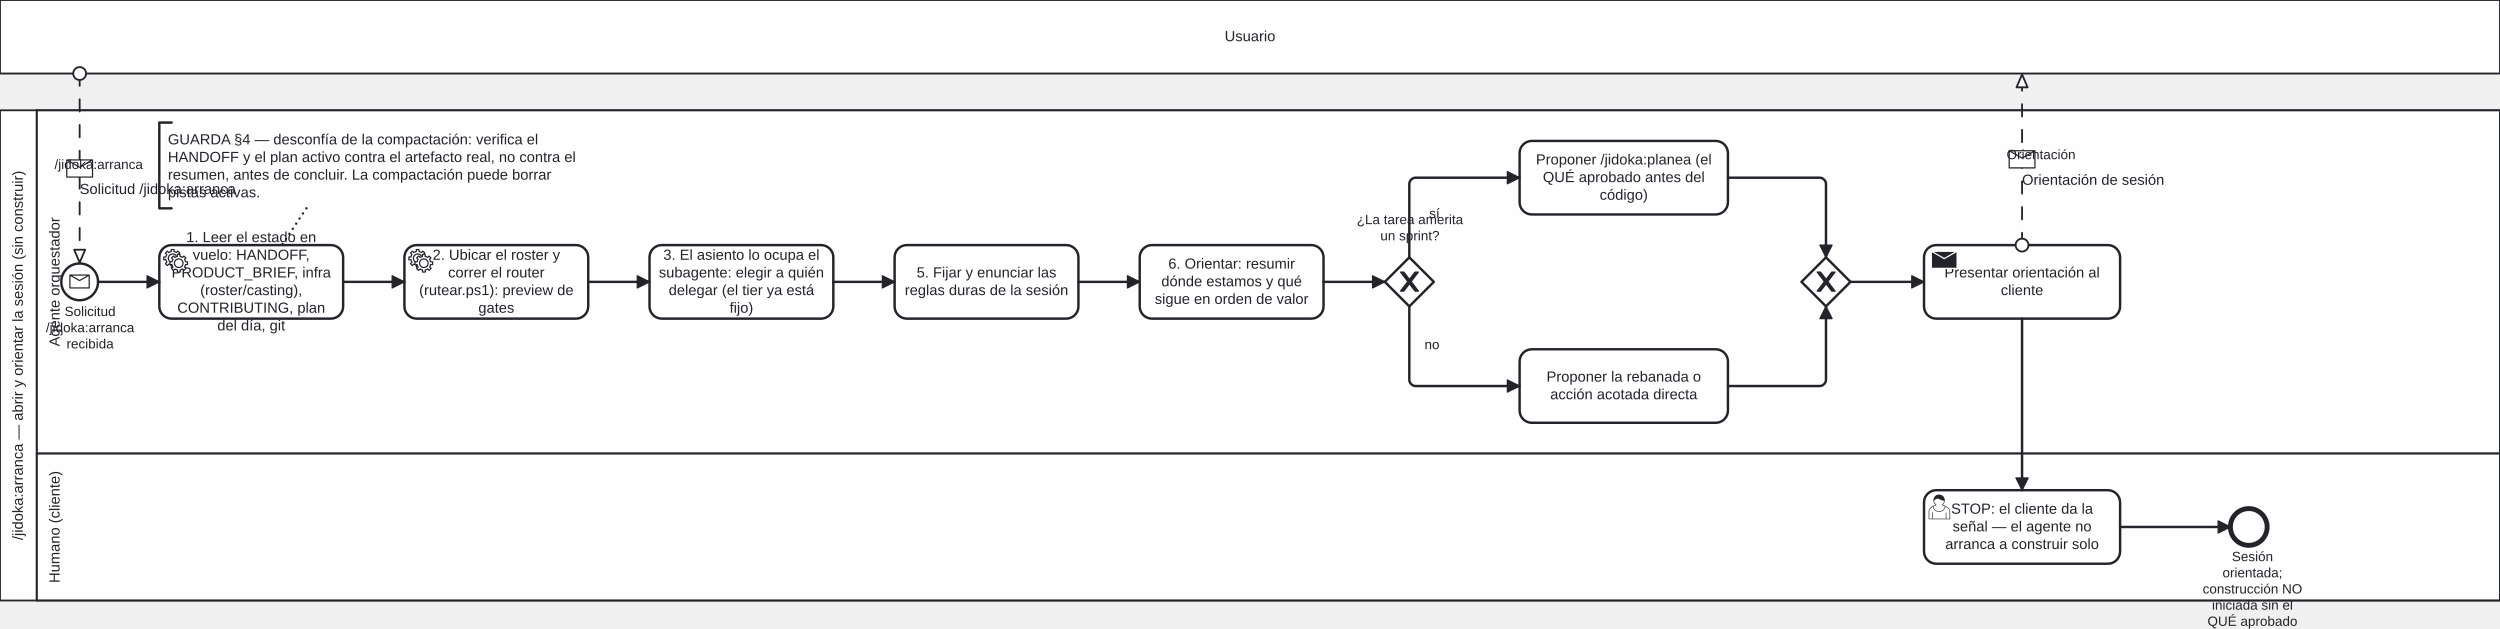
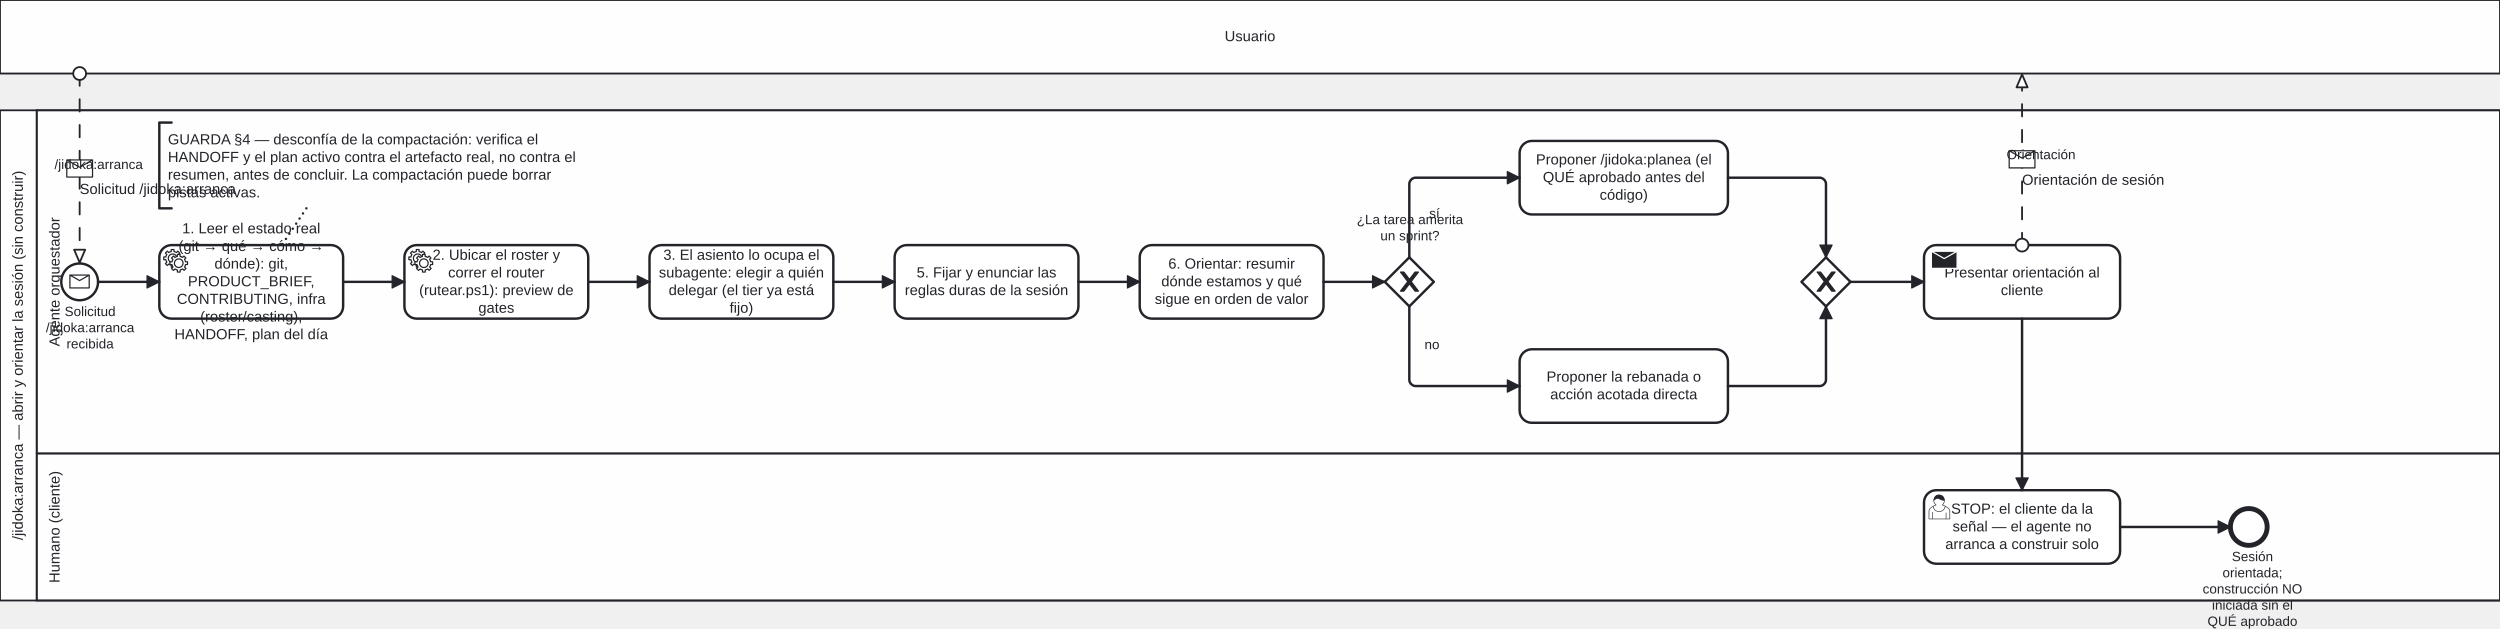
<svg xmlns="http://www.w3.org/2000/svg" width="2040" height="512.7" viewBox="200 80 2040 512.7" version="1.1">
  <g class="djs-group">
    <g class="djs-element djs-shape" data-element-id="Participant_Usuario" style="display: block;" transform="matrix(1 0 0 1 200 80)">
      <g class="djs-visual">
        <rect x="0" y="0" width="2040" height="60" rx="0" ry="0" style="stroke-linecap: round; stroke-linejoin: round; stroke: rgb(34, 36, 42); stroke-width: 1.5px; fill: white; fill-opacity: 0.95;" />
        <text lineHeight="1.2" class="djs-label" style="font-family: Arial, sans-serif; font-size: 12px; font-weight: normal; fill: rgb(34, 36, 42);">
          <tspan x="999.325" y="33.6">Usuario</tspan>
        </text>
      </g>
      <rect class="djs-hit djs-hit-all" x="0" y="0" width="2040" height="60" style="fill: none; stroke-opacity: 0; stroke: white; stroke-width: 15px;" />
    </g>
  </g>
  <g class="djs-group">
    <g class="djs-element djs-shape" data-element-id="Participant_Proyecto" style="display: block;" transform="matrix(1 0 0 1 200 170)">
      <g class="djs-visual">
        <rect x="0" y="0" width="2040" height="400" rx="0" ry="0" style="stroke-linecap: round; stroke-linejoin: round; stroke: rgb(34, 36, 42); stroke-width: 1.5px; fill: white; fill-opacity: 0.95;" />
        <path style="fill: none; stroke-linecap: round; stroke-linejoin: round; stroke: rgb(34, 36, 42); stroke-width: 1.5px;" d="M30,0L30,400" />
        <text lineHeight="1.2" class="djs-label" style="font-family: Arial, sans-serif; font-size: 12px; font-weight: normal; fill: rgb(34, 36, 42);" transform="matrix(-1.83697e-16 -1 1 -1.83697e-16 0 400)">
          <tspan x="49.276" y="18.6">/jidoka:arranca — abrir y orientar la sesión (sin construir)</tspan>
        </text>
      </g>
      <rect class="djs-hit djs-hit-all" x="0" y="0" width="2040" height="400" style="fill: none; stroke-opacity: 0; stroke: white; stroke-width: 15px;" />
    </g>
    <g class="djs-children">
      <g class="djs-group">
        <g class="djs-element djs-shape" data-element-id="Lane_Humano" style="display: block;" transform="matrix(1 0 0 1 230 450)">
          <g class="djs-visual">
            <rect x="0" y="0" width="2010" height="120" rx="0" ry="0" style="stroke-linecap: round; stroke-linejoin: round; stroke: rgb(34, 36, 42); stroke-width: 1.5px; fill: white; fill-opacity: 0.25;" />
            <text lineHeight="1.2" class="djs-label" style="font-family: Arial, sans-serif; font-size: 12px; font-weight: normal; fill: rgb(34, 36, 42);" transform="matrix(-1.83697e-16 -1 1 -1.83697e-16 0 120)">
              <tspan x="14.314" y="18.6">Humano (cliente)</tspan>
            </text>
          </g>
          <rect class="djs-hit djs-hit-all" x="0" y="0" width="2010" height="120" style="fill: none; stroke-opacity: 0; stroke: white; stroke-width: 15px;" />
        </g>
      </g>
      <g class="djs-group">
        <g class="djs-element djs-shape" data-element-id="Lane_Agente" style="display: block;" transform="matrix(1 0 0 1 230 170)">
          <g class="djs-visual">
            <rect x="0" y="0" width="2010" height="280" rx="0" ry="0" style="stroke-linecap: round; stroke-linejoin: round; stroke: rgb(34, 36, 42); stroke-width: 1.5px; fill: white; fill-opacity: 0.25;" />
            <text lineHeight="1.2" class="djs-label" style="font-family: Arial, sans-serif; font-size: 12px; font-weight: normal; fill: rgb(34, 36, 42);" transform="matrix(-1.83697e-16 -1 1 -1.83697e-16 0 280)">
              <tspan x="87.295" y="18.6">Agente orquestador</tspan>
            </text>
          </g>
          <rect class="djs-hit djs-hit-all" x="0" y="0" width="2010" height="280" style="fill: none; stroke-opacity: 0; stroke: white; stroke-width: 15px;" />
        </g>
      </g>
      <g class="djs-group">
        <g class="djs-element djs-shape" data-element-id="Start_Arranque" style="display: block;" transform="matrix(1 0 0 1 250 295)">
          <g class="djs-visual">
            <circle cx="15" cy="15" r="15" style="stroke-linecap: round; stroke-linejoin: round; stroke: rgb(34, 36, 42); stroke-width: 2px; fill: white; fill-opacity: 0.95;" />
            <path d="m 7.05,9.45 l 0,10.5 l 15.75,0 l 0,-10.5 z l 7.875,4.5 l 7.875,-4.5" style="fill: white; stroke-linecap: round; stroke-linejoin: round; stroke: rgb(34, 36, 42); stroke-width: 1px;" />
          </g>
          <rect class="djs-hit djs-hit-all" x="0" y="0" width="30" height="30" style="fill: none; stroke-opacity: 0; stroke: white; stroke-width: 15px;" />
        </g>
      </g>
      <g class="djs-group">
        <g class="djs-element djs-shape" data-element-id="Start_Arranque_label" style="display: block;" transform="matrix(1 0 0 1 237 328)">
          <g class="djs-visual">
            <text lineHeight="1.2" class="djs-label" style="font-family: Arial, sans-serif; font-size: 11px; font-weight: normal; fill: rgb(34, 36, 42);">
              <tspan x="15.711" y="9.9">Solicitud </tspan>
              <tspan x="0.425" y="23.1">/jidoka:arranca</tspan>
              <tspan x="17.239" y="36.3">recibida</tspan>
            </text>
          </g>
          <rect class="djs-hit djs-hit-all" x="0" y="0" width="73" height="40" style="fill: none; stroke-opacity: 0; stroke: white; stroke-width: 15px;" />
        </g>
      </g>
      <g class="djs-group">
        <g class="djs-element djs-shape" data-element-id="T_Leer" style="display: block;" transform="matrix(1 0 0 1 330 280)">
          <g class="djs-visual">
            <rect x="0" y="0" width="150" height="60" rx="10" ry="10" style="stroke-linecap: round; stroke-linejoin: round; stroke: rgb(34, 36, 42); stroke-width: 2px; fill: white; fill-opacity: 0.95;" />
            <text lineHeight="1.2" class="djs-label" style="font-family: Arial, sans-serif; font-size: 12px; font-weight: normal; fill: rgb(34, 36, 42);">
-               <tspan x="21.961" y="-2.4">1. Leer el estado en </tspan>
-               <tspan x="27.322" y="12">vuelo: HANDOFF, </tspan>
-               <tspan x="9.987" y="26.4">PRODUCT_BRIEF, infra </tspan>
-               <tspan x="33.322" y="40.8">(roster/casting), </tspan>
-               <tspan x="14.657" y="55.2">CONTRIBUTING, plan </tspan>
-               <tspan x="47.314" y="69.6">del día, git</tspan>
+               <tspan x="18.63" y="-9.6">1. Leer el estado real </tspan>
+               <tspan x="15.647" y="4.8">(git → qué → cómo → </tspan>
+               <tspan x="44.979" y="19.2">dónde): git, </tspan>
+               <tspan x="23.326" y="33.6">PRODUCT_BRIEF, </tspan>
+               <tspan x="14.329" y="48">CONTRIBUTING, infra </tspan>
+               <tspan x="33.322" y="62.4">(roster/casting), </tspan>
+               <tspan x="12.308" y="76.8">HANDOFF, plan del día</tspan>
            </text>
            <circle cx="5" cy="5" r="5" transform="translate(6, 6)" style="stroke-linecap: round; stroke-linejoin: round; stroke: none; stroke-width: 2px; fill: white;" />
            <path d="m 12,18 v -1.713 c 0.352,-0.07 0.704,-0.178 1.048,-0.321 0.344,-0.145 0.666,-0.321 0.966,-0.521 l 1.194,1.18 1.567,-1.577 -1.195,-1.18 c 0.403,-0.614 0.683,-1.299 0.825,-2.018 l 1.622,-0.01 v -2.22 l -1.637,0.01 c -0.073,-0.352 -0.178,-0.7 -0.324,-1.044 -0.145,-0.344 -0.321,-0.664 -0.523,-0.962 l 1.131,-1.136 -1.583,-1.563 -1.13,1.136 c -0.614,-0.401 -1.303,-0.681 -2.023,-0.822 l 0.009,-1.619 h -2.241 l 0.004,1.631 c -0.354,0.074 -0.705,0.18 -1.05,0.324 -0.344,0.144 -0.665,0.321 -0.964,0.52 l -1.17,-1.158 -1.567,1.579 1.168,1.157 c -0.403,0.613 -0.683,1.298 -0.825,2.017 l -1.659,0.003 v 2.222 l 1.672,-0.006 c 0.073,0.351 0.18,0.702 0.324,1.045 0.145,0.344 0.321,0.664 0.523,0.961 l -1.199,1.197 1.584,1.56 1.196,-1.193 c 0.614,0.403 1.303,0.682 2.023,0.823 l 7.19e-4,1.699 h 2.227 z m 0.221,-3.996 c -1.789,0.75 -3.858,-0.093 -4.61,-1.874 -0.752,-1.783 0.091,-3.846 1.88,-4.596 1.788,-0.749 3.857,0.093 4.609,1.874 0.752,1.782 -0.091,3.846 -1.88,4.596 z" style="fill: white; stroke-linecap: round; stroke-linejoin: round; stroke: rgb(34, 36, 42); stroke-width: 1px;" />
            <circle cx="5" cy="5" r="5" transform="translate(11, 10)" style="stroke-linecap: round; stroke-linejoin: round; stroke: none; stroke-width: 2px; fill: white;" />
            <path d="m 17,22 v -1.713 c 0.352,-0.07 0.704,-0.178 1.048,-0.321 0.344,-0.145 0.666,-0.321 0.966,-0.521 l 1.194,1.18 1.567,-1.577 -1.195,-1.18 c 0.403,-0.614 0.683,-1.299 0.825,-2.018 l 1.622,-0.01 v -2.22 l -1.637,0.01 c -0.073,-0.352 -0.178,-0.7 -0.324,-1.044 -0.145,-0.344 -0.321,-0.664 -0.523,-0.962 l 1.131,-1.136 -1.583,-1.563 -1.13,1.136 c -0.614,-0.401 -1.303,-0.681 -2.023,-0.822 l 0.009,-1.619 h -2.241 l 0.004,1.631 c -0.354,0.074 -0.705,0.18 -1.05,0.324 -0.344,0.144 -0.665,0.321 -0.964,0.52 l -1.17,-1.158 -1.567,1.579 1.168,1.157 c -0.403,0.613 -0.683,1.298 -0.825,2.017 l -1.659,0.003 v 2.222 l 1.672,-0.006 c 0.073,0.351 0.18,0.702 0.324,1.045 0.145,0.344 0.321,0.664 0.523,0.961 l -1.199,1.197 1.584,1.56 1.196,-1.193 c 0.614,0.403 1.303,0.682 2.023,0.823 l 7.19e-4,1.699 h 2.227 z m 0.221,-3.996 c -1.789,0.75 -3.858,-0.093 -4.61,-1.874 -0.752,-1.783 0.091,-3.846 1.88,-4.596 1.788,-0.749 3.857,0.093 4.609,1.874 0.752,1.782 -0.091,3.846 -1.88,4.596 z" style="fill: white; stroke-linecap: round; stroke-linejoin: round; stroke: rgb(34, 36, 42); stroke-width: 1px;" />
          </g>
          <rect class="djs-hit djs-hit-all" x="0" y="0" width="150" height="60" style="fill: none; stroke-opacity: 0; stroke: white; stroke-width: 15px;" />
        </g>
      </g>
      <g class="djs-group">
        <g class="djs-element djs-shape" data-element-id="T_Router" style="display: block;" transform="matrix(1 0 0 1 530 280)">
          <g class="djs-visual">
            <rect x="0" y="0" width="150" height="60" rx="10" ry="10" style="stroke-linecap: round; stroke-linejoin: round; stroke: rgb(34, 36, 42); stroke-width: 2px; fill: white; fill-opacity: 0.95;" />
            <text lineHeight="1.2" class="djs-label" style="font-family: Arial, sans-serif; font-size: 12px; font-weight: normal; fill: rgb(34, 36, 42);">
              <tspan x="22.983" y="12">2. Ubicar el roster y </tspan>
              <tspan x="35.654" y="26.4">correr el router </tspan>
              <tspan x="11.971" y="40.8">(rutear.ps1): preview de </tspan>
              <tspan x="60.322" y="55.2">gates</tspan>
            </text>
            <circle cx="5" cy="5" r="5" transform="translate(6, 6)" style="stroke-linecap: round; stroke-linejoin: round; stroke: none; stroke-width: 2px; fill: white;" />
            <path d="m 12,18 v -1.713 c 0.352,-0.07 0.704,-0.178 1.048,-0.321 0.344,-0.145 0.666,-0.321 0.966,-0.521 l 1.194,1.18 1.567,-1.577 -1.195,-1.18 c 0.403,-0.614 0.683,-1.299 0.825,-2.018 l 1.622,-0.01 v -2.22 l -1.637,0.01 c -0.073,-0.352 -0.178,-0.7 -0.324,-1.044 -0.145,-0.344 -0.321,-0.664 -0.523,-0.962 l 1.131,-1.136 -1.583,-1.563 -1.13,1.136 c -0.614,-0.401 -1.303,-0.681 -2.023,-0.822 l 0.009,-1.619 h -2.241 l 0.004,1.631 c -0.354,0.074 -0.705,0.18 -1.05,0.324 -0.344,0.144 -0.665,0.321 -0.964,0.52 l -1.17,-1.158 -1.567,1.579 1.168,1.157 c -0.403,0.613 -0.683,1.298 -0.825,2.017 l -1.659,0.003 v 2.222 l 1.672,-0.006 c 0.073,0.351 0.18,0.702 0.324,1.045 0.145,0.344 0.321,0.664 0.523,0.961 l -1.199,1.197 1.584,1.56 1.196,-1.193 c 0.614,0.403 1.303,0.682 2.023,0.823 l 7.19e-4,1.699 h 2.227 z m 0.221,-3.996 c -1.789,0.75 -3.858,-0.093 -4.61,-1.874 -0.752,-1.783 0.091,-3.846 1.88,-4.596 1.788,-0.749 3.857,0.093 4.609,1.874 0.752,1.782 -0.091,3.846 -1.88,4.596 z" style="fill: white; stroke-linecap: round; stroke-linejoin: round; stroke: rgb(34, 36, 42); stroke-width: 1px;" />
            <circle cx="5" cy="5" r="5" transform="translate(11, 10)" style="stroke-linecap: round; stroke-linejoin: round; stroke: none; stroke-width: 2px; fill: white;" />
            <path d="m 17,22 v -1.713 c 0.352,-0.07 0.704,-0.178 1.048,-0.321 0.344,-0.145 0.666,-0.321 0.966,-0.521 l 1.194,1.18 1.567,-1.577 -1.195,-1.18 c 0.403,-0.614 0.683,-1.299 0.825,-2.018 l 1.622,-0.01 v -2.22 l -1.637,0.01 c -0.073,-0.352 -0.178,-0.7 -0.324,-1.044 -0.145,-0.344 -0.321,-0.664 -0.523,-0.962 l 1.131,-1.136 -1.583,-1.563 -1.13,1.136 c -0.614,-0.401 -1.303,-0.681 -2.023,-0.822 l 0.009,-1.619 h -2.241 l 0.004,1.631 c -0.354,0.074 -0.705,0.18 -1.05,0.324 -0.344,0.144 -0.665,0.321 -0.964,0.52 l -1.17,-1.158 -1.567,1.579 1.168,1.157 c -0.403,0.613 -0.683,1.298 -0.825,2.017 l -1.659,0.003 v 2.222 l 1.672,-0.006 c 0.073,0.351 0.18,0.702 0.324,1.045 0.145,0.344 0.321,0.664 0.523,0.961 l -1.199,1.197 1.584,1.56 1.196,-1.193 c 0.614,0.403 1.303,0.682 2.023,0.823 l 7.19e-4,1.699 h 2.227 z m 0.221,-3.996 c -1.789,0.75 -3.858,-0.093 -4.61,-1.874 -0.752,-1.783 0.091,-3.846 1.88,-4.596 1.788,-0.749 3.857,0.093 4.609,1.874 0.752,1.782 -0.091,3.846 -1.88,4.596 z" style="fill: white; stroke-linecap: round; stroke-linejoin: round; stroke: rgb(34, 36, 42); stroke-width: 1px;" />
          </g>
          <rect class="djs-hit djs-hit-all" x="0" y="0" width="150" height="60" style="fill: none; stroke-opacity: 0; stroke: white; stroke-width: 15px;" />
        </g>
      </g>
      <g class="djs-group">
        <g class="djs-element djs-shape" data-element-id="T_Asiento" style="display: block;" transform="matrix(1 0 0 1 730 280)">
          <g class="djs-visual">
            <rect x="0" y="0" width="150" height="60" rx="10" ry="10" style="stroke-linecap: round; stroke-linejoin: round; stroke: rgb(34, 36, 42); stroke-width: 2px; fill: white; fill-opacity: 0.95;" />
            <text lineHeight="1.2" class="djs-label" style="font-family: Arial, sans-serif; font-size: 12px; font-weight: normal; fill: rgb(34, 36, 42);">
              <tspan x="11.291" y="12">3. El asiento lo ocupa el </tspan>
              <tspan x="7.614" y="26.4">subagente: elegir a quién </tspan>
              <tspan x="15.636" y="40.8">delegar (el tier ya está </tspan>
              <tspan x="65.332" y="55.2">fijo)</tspan>
            </text>
          </g>
          <rect class="djs-hit djs-hit-all" x="0" y="0" width="150" height="60" style="fill: none; stroke-opacity: 0; stroke: white; stroke-width: 15px;" />
        </g>
      </g>
      <g class="djs-group">
        <g class="djs-element djs-shape" data-element-id="T_Reglas" style="display: block;" transform="matrix(1 0 0 1 930 280)">
          <g class="djs-visual">
            <rect x="0" y="0" width="150" height="60" rx="10" ry="10" style="stroke-linecap: round; stroke-linejoin: round; stroke: rgb(34, 36, 42); stroke-width: 2px; fill: white; fill-opacity: 0.95;" />
            <text lineHeight="1.2" class="djs-label" style="font-family: Arial, sans-serif; font-size: 12px; font-weight: normal; fill: rgb(34, 36, 42);">
              <tspan x="17.977" y="26.4">5. Fijar y enunciar las </tspan>
              <tspan x="8.294" y="40.8">reglas duras de la sesión</tspan>
            </text>
          </g>
          <rect class="djs-hit djs-hit-all" x="0" y="0" width="150" height="60" style="fill: none; stroke-opacity: 0; stroke: white; stroke-width: 15px;" />
        </g>
      </g>
      <g class="djs-group">
        <g class="djs-element djs-shape" data-element-id="T_Orientar" style="display: block;" transform="matrix(1 0 0 1 1130 280)">
          <g class="djs-visual">
            <rect x="0" y="0" width="150" height="60" rx="10" ry="10" style="stroke-linecap: round; stroke-linejoin: round; stroke: rgb(34, 36, 42); stroke-width: 2px; fill: white; fill-opacity: 0.95;" />
            <text lineHeight="1.2" class="djs-label" style="font-family: Arial, sans-serif; font-size: 12px; font-weight: normal; fill: rgb(34, 36, 42);">
              <tspan x="23.32" y="19.2">6. Orientar: resumir </tspan>
              <tspan x="17.628" y="33.6">dónde estamos y qué </tspan>
              <tspan x="12.29" y="48">sigue en orden de valor</tspan>
            </text>
          </g>
          <rect class="djs-hit djs-hit-all" x="0" y="0" width="150" height="60" style="fill: none; stroke-opacity: 0; stroke: white; stroke-width: 15px;" />
        </g>
      </g>
      <g class="djs-group">
        <g class="djs-element djs-shape" data-element-id="Gw_Sprint" style="display: block;" transform="matrix(1 0 0 1 1330 290)">
          <g class="djs-visual">
            <polygon points="20,0 40,20 20,40 0,20" style="stroke-linecap: round; stroke-linejoin: round; stroke: rgb(34, 36, 42); stroke-width: 2px; fill: white; fill-opacity: 0.95;" />
            <path d="m 12.8,12 5.943,7.771 -5.943,7.771 2.743,0 4.571,-5.971 4.571,5.971 2.743,0 -5.943,-7.771 5.943,-7.771 -2.743,0 -4.571,5.971 -4.571,-5.971 -2.743,0 z" style="fill: rgb(34, 36, 42); stroke-linecap: round; stroke-linejoin: round; stroke: rgb(34, 36, 42); stroke-width: 1px;" />
          </g>
          <rect class="djs-hit djs-hit-all" x="0" y="0" width="40" height="40" style="fill: none; stroke-opacity: 0; stroke: white; stroke-width: 15px;" />
        </g>
      </g>
      <g class="djs-group">
        <g class="djs-element djs-shape" data-element-id="Gw_Sprint_label" style="display: block;" transform="matrix(1 0 0 1 1307 253)">
          <g class="djs-visual">
            <text lineHeight="1.2" class="djs-label" style="font-family: Arial, sans-serif; font-size: 11px; font-weight: normal; fill: rgb(34, 36, 42);">
              <tspan x="0.091" y="9.9">¿La tarea amerita</tspan>
              <tspan x="19.346" y="23.1">un sprint?</tspan>
            </text>
          </g>
          <rect class="djs-hit djs-hit-all" x="0" y="0" width="87" height="27" style="fill: none; stroke-opacity: 0; stroke: white; stroke-width: 15px;" />
        </g>
      </g>
      <g class="djs-group">
        <g class="djs-element djs-shape" data-element-id="T_Planea" style="display: block;" transform="matrix(1 0 0 1 1440 195)">
          <g class="djs-visual">
            <rect x="0" y="0" width="170" height="60" rx="10" ry="10" style="stroke-linecap: round; stroke-linejoin: round; stroke: rgb(34, 36, 42); stroke-width: 2px; fill: white; fill-opacity: 0.95;" />
            <text lineHeight="1.2" class="djs-label" style="font-family: Arial, sans-serif; font-size: 12px; font-weight: normal; fill: rgb(34, 36, 42);">
              <tspan x="13.287" y="19.2">Proponer /jidoka:planea (el </tspan>
              <tspan x="18.956" y="33.6">QUÉ aprobado antes del </tspan>
              <tspan x="65.321" y="48">código)</tspan>
            </text>
          </g>
          <rect class="djs-hit djs-hit-all" x="0" y="0" width="170" height="60" style="fill: none; stroke-opacity: 0; stroke: white; stroke-width: 15px;" />
        </g>
      </g>
      <g class="djs-group">
        <g class="djs-element djs-shape" data-element-id="T_Rebanada" style="display: block;" transform="matrix(1 0 0 1 1440 365)">
          <g class="djs-visual">
            <rect x="0" y="0" width="170" height="60" rx="10" ry="10" style="stroke-linecap: round; stroke-linejoin: round; stroke: rgb(34, 36, 42); stroke-width: 2px; fill: white; fill-opacity: 0.95;" />
            <text lineHeight="1.2" class="djs-label" style="font-family: Arial, sans-serif; font-size: 12px; font-weight: normal; fill: rgb(34, 36, 42);">
              <tspan x="21.953" y="26.4">Proponer la rebanada o </tspan>
              <tspan x="24.962" y="40.8">acción acotada directa</tspan>
            </text>
          </g>
          <rect class="djs-hit djs-hit-all" x="0" y="0" width="170" height="60" style="fill: none; stroke-opacity: 0; stroke: white; stroke-width: 15px;" />
        </g>
      </g>
      <g class="djs-group">
        <g class="djs-element djs-shape" data-element-id="Gw_Join" style="display: block;" transform="matrix(1 0 0 1 1670 290)">
          <g class="djs-visual">
            <polygon points="20,0 40,20 20,40 0,20" style="stroke-linecap: round; stroke-linejoin: round; stroke: rgb(34, 36, 42); stroke-width: 2px; fill: white; fill-opacity: 0.95;" />
            <path d="m 12.8,12 5.943,7.771 -5.943,7.771 2.743,0 4.571,-5.971 4.571,5.971 2.743,0 -5.943,-7.771 5.943,-7.771 -2.743,0 -4.571,5.971 -4.571,-5.971 -2.743,0 z" style="fill: rgb(34, 36, 42); stroke-linecap: round; stroke-linejoin: round; stroke: rgb(34, 36, 42); stroke-width: 1px;" />
          </g>
          <rect class="djs-hit djs-hit-all" x="0" y="0" width="40" height="40" style="fill: none; stroke-opacity: 0; stroke: white; stroke-width: 15px;" />
        </g>
      </g>
      <g class="djs-group">
        <g class="djs-element djs-shape" data-element-id="Send_Orientar" style="display: block;" transform="matrix(1 0 0 1 1770 280)">
          <g class="djs-visual">
            <rect x="0" y="0" width="160" height="60" rx="10" ry="10" style="stroke-linecap: round; stroke-linejoin: round; stroke: rgb(34, 36, 42); stroke-width: 2px; fill: white; fill-opacity: 0.95;" />
            <text lineHeight="1.2" class="djs-label" style="font-family: Arial, sans-serif; font-size: 12px; font-weight: normal; fill: rgb(34, 36, 42);">
              <tspan x="16.631" y="26.4">Presentar orientación al </tspan>
              <tspan x="62.656" y="40.8">cliente</tspan>
            </text>
            <path d="m 5.985,4.998 l 0,14 l 21,0 l 0,-14 z l 10.5,6 l 10.5,-6" style="fill: rgb(34, 36, 42); stroke-linecap: round; stroke-linejoin: round; stroke: white; stroke-width: 1px;" />
          </g>
          <rect class="djs-hit djs-hit-all" x="0" y="0" width="160" height="60" style="fill: none; stroke-opacity: 0; stroke: white; stroke-width: 15px;" />
        </g>
      </g>
      <g class="djs-group">
        <g class="djs-element djs-shape" data-element-id="U_Senal" style="display: block;" transform="matrix(1 0 0 1 1770 480)">
          <g class="djs-visual">
            <rect x="0" y="0" width="160" height="60" rx="10" ry="10" style="stroke-linecap: round; stroke-linejoin: round; stroke: rgb(34, 36, 42); stroke-width: 2px; fill: white; fill-opacity: 0.95;" />
            <text lineHeight="1.2" class="djs-label" style="font-family: Arial, sans-serif; font-size: 12px; font-weight: normal; fill: rgb(34, 36, 42);">
              <tspan x="22.08" y="19.2">STOP: el cliente da la </tspan>
              <tspan x="23.293" y="33.6">señal — el agente no </tspan>
              <tspan x="17.305" y="48">arranca a construir solo</tspan>
            </text>
            <path d="m 15,12 c 0.909,-0.845 1.594,-2.049 1.594,-3.385 0,-2.554 -1.805,-4.622 -4.357,-4.622 -2.552,0 -4.288,2.068 -4.288,4.622 0,1.348 0.974,2.562 1.896,3.405 -0.529,0.187 -5.669,2.097 -5.794,4.756 v 6.718 h 17 v -6.718 c 0,-2.298 -5.528,-4.595 -6.051,-4.776 zm -8,6 l 0,5.5 m 11,0 l 0,-5" style="fill: white; stroke-linecap: round; stroke-linejoin: round; stroke: rgb(34, 36, 42); stroke-width: 0.5px;" />
            <path d="m 15,12 m 2.162,1.009 c 0,2.447 -2.158,4.431 -4.821,4.431 -2.665,0 -4.822,-1.981 -4.822,-4.431 " style="fill: white; stroke-linecap: round; stroke-linejoin: round; stroke: rgb(34, 36, 42); stroke-width: 0.5px;" />
            <path d="m 15,12 m -6.9,-3.80 c 0,0 2.251,-2.358 4.274,-1.177 2.024,1.181 4.221,1.537 4.124,0.965 -0.098,-0.57 -0.117,-3.791 -4.191,-4.136 -3.575,0.001 -4.208,3.367 -4.207,4.348 z" style="fill: rgb(34, 36, 42); stroke-linecap: round; stroke-linejoin: round; stroke: rgb(34, 36, 42); stroke-width: 0.5px;" />
          </g>
          <rect class="djs-hit djs-hit-all" x="0" y="0" width="160" height="60" style="fill: none; stroke-opacity: 0; stroke: white; stroke-width: 15px;" />
        </g>
      </g>
      <g class="djs-group">
        <g class="djs-element djs-shape" data-element-id="End_Orientada" style="display: block;" transform="matrix(1 0 0 1 2020 495)">
          <g class="djs-visual">
            <circle cx="15" cy="15" r="15" style="stroke-linecap: round; stroke-linejoin: round; stroke: rgb(34, 36, 42); stroke-width: 4px; fill: white; fill-opacity: 0.95;" />
          </g>
          <rect class="djs-hit djs-hit-all" x="0" y="0" width="30" height="30" style="fill: none; stroke-opacity: 0; stroke: white; stroke-width: 15px;" />
        </g>
      </g>
      <g class="djs-group">
        <g class="djs-element djs-shape" data-element-id="End_Orientada_label" style="display: block;" transform="matrix(1 0 0 1 1995 528)">
          <g class="djs-visual">
            <text lineHeight="1.2" class="djs-label" style="font-family: Arial, sans-serif; font-size: 11px; font-weight: normal; fill: rgb(34, 36, 42);">
              <tspan x="26.183" y="9.9">Sesión </tspan>
              <tspan x="18.537" y="23.1">orientada; </tspan>
              <tspan x="2.346" y="36.3">construcción NO </tspan>
              <tspan x="9.981" y="49.5">iniciada sin el </tspan>
              <tspan x="6.31" y="62.7">QUÉ aprobado</tspan>
            </text>
          </g>
          <rect class="djs-hit djs-hit-all" x="0" y="0" width="86" height="53" style="fill: none; stroke-opacity: 0; stroke: white; stroke-width: 15px;" />
        </g>
      </g>
      <g class="djs-group">
        <g class="djs-element djs-shape" data-element-id="Ann_Compactacion" style="display: block;" transform="matrix(1 0 0 1 330 180)">
          <g class="djs-visual">
            <rect x="0" y="0" width="360" height="70" rx="0" ry="0" style="stroke-linecap: round; stroke-linejoin: round; stroke: none; stroke-width: 2px; fill: none;" />
            <path d="m 0, 0 m 10,0 l -10,0 l 0,70 l 10,0" style="fill: none; stroke-linecap: round; stroke-linejoin: round; stroke: rgb(34, 36, 42); stroke-width: 2px;" />
            <text lineHeight="1.2" class="djs-label" style="font-family: Arial, sans-serif; font-size: 12px; font-weight: normal; fill: rgb(34, 36, 42);">
              <tspan x="7" y="17.8">GUARDA §4 — desconfía de la compactación: verifica el </tspan>
              <tspan x="7" y="32.2">HANDOFF y el plan activo contra el artefacto real, no contra el </tspan>
              <tspan x="7" y="46.6">resumen, antes de concluir. La compactación puede borrar </tspan>
              <tspan x="7" y="61">pistas activas.</tspan>
            </text>
          </g>
          <rect class="djs-hit djs-hit-all" x="0" y="0" width="360" height="70" style="fill: none; stroke-opacity: 0; stroke: white; stroke-width: 15px;" />
        </g>
      </g>
      <g class="djs-group">
        <g class="djs-element djs-connection" data-element-id="F_Start_Leer" style="display: block;">
          <g class="djs-visual">
            <defs>
-               <marker id="marker-27vawvt6f0l70n13m35lc7a55" viewBox="0 0 20 20" refX="11" refY="10" markerWidth="10" markerHeight="10" orient="auto">
-                 <path d="M 1 5 L 11 10 L 1 15 Z" style="stroke-linecap: round; stroke-linejoin: round; stroke: rgb(34, 36, 42); stroke-width: 1px; fill: rgb(34, 36, 42);" />
-               </marker>
-             </defs>
-             <path data-corner-radius="5" style="fill: none; stroke-linecap: round; stroke-linejoin: round; stroke: rgb(34, 36, 42); stroke-width: 2px; marker-end: url('#marker-27vawvt6f0l70n13m35lc7a55');" d="M280,310L330,310" />
+               <marker id="marker-c42copjpqbjbq5p82qqmcfyln" viewBox="0 0 20 20" refX="11" refY="10" markerWidth="10" markerHeight="10" orient="auto">
+                 <path d="M 1 5 L 11 10 L 1 15 Z" style="stroke-linecap: round; stroke-linejoin: round; stroke: rgb(34, 36, 42); stroke-width: 1px; fill: rgb(34, 36, 42);" />
+               </marker>
+             </defs>
+             <path data-corner-radius="5" style="fill: none; stroke-linecap: round; stroke-linejoin: round; stroke: rgb(34, 36, 42); stroke-width: 2px; marker-end: url('#marker-c42copjpqbjbq5p82qqmcfyln');" d="M280,310L330,310" />
          </g>
          <path d="M280,310L330,310" class="djs-hit djs-hit-stroke" style="fill: none; stroke-opacity: 0; stroke: white; stroke-width: 15px;" />
        </g>
      </g>
      <g class="djs-group">
        <g class="djs-element djs-connection" data-element-id="F_Leer_Router" style="display: block;">
          <g class="djs-visual">
            <defs>
-               <marker id="marker-ey4qc2twyt3qkxkwg0x8jxm6q" viewBox="0 0 20 20" refX="11" refY="10" markerWidth="10" markerHeight="10" orient="auto">
-                 <path d="M 1 5 L 11 10 L 1 15 Z" style="stroke-linecap: round; stroke-linejoin: round; stroke: rgb(34, 36, 42); stroke-width: 1px; fill: rgb(34, 36, 42);" />
-               </marker>
-             </defs>
-             <path data-corner-radius="5" style="fill: none; stroke-linecap: round; stroke-linejoin: round; stroke: rgb(34, 36, 42); stroke-width: 2px; marker-end: url('#marker-ey4qc2twyt3qkxkwg0x8jxm6q');" d="M480,310L530,310" />
+               <marker id="marker-bipmgz84hctp0fgmzerav7f0v" viewBox="0 0 20 20" refX="11" refY="10" markerWidth="10" markerHeight="10" orient="auto">
+                 <path d="M 1 5 L 11 10 L 1 15 Z" style="stroke-linecap: round; stroke-linejoin: round; stroke: rgb(34, 36, 42); stroke-width: 1px; fill: rgb(34, 36, 42);" />
+               </marker>
+             </defs>
+             <path data-corner-radius="5" style="fill: none; stroke-linecap: round; stroke-linejoin: round; stroke: rgb(34, 36, 42); stroke-width: 2px; marker-end: url('#marker-bipmgz84hctp0fgmzerav7f0v');" d="M480,310L530,310" />
          </g>
          <path d="M480,310L530,310" class="djs-hit djs-hit-stroke" style="fill: none; stroke-opacity: 0; stroke: white; stroke-width: 15px;" />
        </g>
      </g>
      <g class="djs-group">
        <g class="djs-element djs-connection" data-element-id="F_Router_Asiento" style="display: block;">
          <g class="djs-visual">
            <defs>
-               <marker id="marker-a7inwfsmkton9ee2fm2qjqe0i" viewBox="0 0 20 20" refX="11" refY="10" markerWidth="10" markerHeight="10" orient="auto">
-                 <path d="M 1 5 L 11 10 L 1 15 Z" style="stroke-linecap: round; stroke-linejoin: round; stroke: rgb(34, 36, 42); stroke-width: 1px; fill: rgb(34, 36, 42);" />
-               </marker>
-             </defs>
-             <path data-corner-radius="5" style="fill: none; stroke-linecap: round; stroke-linejoin: round; stroke: rgb(34, 36, 42); stroke-width: 2px; marker-end: url('#marker-a7inwfsmkton9ee2fm2qjqe0i');" d="M680,310L730,310" />
+               <marker id="marker-3qq3k2fukgroelybj1jh157wm" viewBox="0 0 20 20" refX="11" refY="10" markerWidth="10" markerHeight="10" orient="auto">
+                 <path d="M 1 5 L 11 10 L 1 15 Z" style="stroke-linecap: round; stroke-linejoin: round; stroke: rgb(34, 36, 42); stroke-width: 1px; fill: rgb(34, 36, 42);" />
+               </marker>
+             </defs>
+             <path data-corner-radius="5" style="fill: none; stroke-linecap: round; stroke-linejoin: round; stroke: rgb(34, 36, 42); stroke-width: 2px; marker-end: url('#marker-3qq3k2fukgroelybj1jh157wm');" d="M680,310L730,310" />
          </g>
          <path d="M680,310L730,310" class="djs-hit djs-hit-stroke" style="fill: none; stroke-opacity: 0; stroke: white; stroke-width: 15px;" />
        </g>
      </g>
      <g class="djs-group">
        <g class="djs-element djs-connection" data-element-id="F_Asiento_Reglas" style="display: block;">
          <g class="djs-visual">
            <defs>
-               <marker id="marker-2vdsdfobwsq7pv5fazm2fb4im" viewBox="0 0 20 20" refX="11" refY="10" markerWidth="10" markerHeight="10" orient="auto">
-                 <path d="M 1 5 L 11 10 L 1 15 Z" style="stroke-linecap: round; stroke-linejoin: round; stroke: rgb(34, 36, 42); stroke-width: 1px; fill: rgb(34, 36, 42);" />
-               </marker>
-             </defs>
-             <path data-corner-radius="5" style="fill: none; stroke-linecap: round; stroke-linejoin: round; stroke: rgb(34, 36, 42); stroke-width: 2px; marker-end: url('#marker-2vdsdfobwsq7pv5fazm2fb4im');" d="M880,310L930,310" />
+               <marker id="marker-9x1ejh9wzjsqe5siger39y264" viewBox="0 0 20 20" refX="11" refY="10" markerWidth="10" markerHeight="10" orient="auto">
+                 <path d="M 1 5 L 11 10 L 1 15 Z" style="stroke-linecap: round; stroke-linejoin: round; stroke: rgb(34, 36, 42); stroke-width: 1px; fill: rgb(34, 36, 42);" />
+               </marker>
+             </defs>
+             <path data-corner-radius="5" style="fill: none; stroke-linecap: round; stroke-linejoin: round; stroke: rgb(34, 36, 42); stroke-width: 2px; marker-end: url('#marker-9x1ejh9wzjsqe5siger39y264');" d="M880,310L930,310" />
          </g>
          <path d="M880,310L930,310" class="djs-hit djs-hit-stroke" style="fill: none; stroke-opacity: 0; stroke: white; stroke-width: 15px;" />
        </g>
      </g>
      <g class="djs-group">
        <g class="djs-element djs-connection" data-element-id="F_Reglas_Orientar" style="display: block;">
          <g class="djs-visual">
            <defs>
-               <marker id="marker-ekryacvvmmjksikeee42bz3xa" viewBox="0 0 20 20" refX="11" refY="10" markerWidth="10" markerHeight="10" orient="auto">
-                 <path d="M 1 5 L 11 10 L 1 15 Z" style="stroke-linecap: round; stroke-linejoin: round; stroke: rgb(34, 36, 42); stroke-width: 1px; fill: rgb(34, 36, 42);" />
-               </marker>
-             </defs>
-             <path data-corner-radius="5" style="fill: none; stroke-linecap: round; stroke-linejoin: round; stroke: rgb(34, 36, 42); stroke-width: 2px; marker-end: url('#marker-ekryacvvmmjksikeee42bz3xa');" d="M1080,310L1130,310" />
+               <marker id="marker-61w5auziv64tq4to2oeh38cc4" viewBox="0 0 20 20" refX="11" refY="10" markerWidth="10" markerHeight="10" orient="auto">
+                 <path d="M 1 5 L 11 10 L 1 15 Z" style="stroke-linecap: round; stroke-linejoin: round; stroke: rgb(34, 36, 42); stroke-width: 1px; fill: rgb(34, 36, 42);" />
+               </marker>
+             </defs>
+             <path data-corner-radius="5" style="fill: none; stroke-linecap: round; stroke-linejoin: round; stroke: rgb(34, 36, 42); stroke-width: 2px; marker-end: url('#marker-61w5auziv64tq4to2oeh38cc4');" d="M1080,310L1130,310" />
          </g>
          <path d="M1080,310L1130,310" class="djs-hit djs-hit-stroke" style="fill: none; stroke-opacity: 0; stroke: white; stroke-width: 15px;" />
        </g>
      </g>
      <g class="djs-group">
        <g class="djs-element djs-connection" data-element-id="F_Orientar_G" style="display: block;">
          <g class="djs-visual">
            <defs>
-               <marker id="marker-09qyp66vndqobngzu1nu03fvp" viewBox="0 0 20 20" refX="11" refY="10" markerWidth="10" markerHeight="10" orient="auto">
-                 <path d="M 1 5 L 11 10 L 1 15 Z" style="stroke-linecap: round; stroke-linejoin: round; stroke: rgb(34, 36, 42); stroke-width: 1px; fill: rgb(34, 36, 42);" />
-               </marker>
-             </defs>
-             <path data-corner-radius="5" style="fill: none; stroke-linecap: round; stroke-linejoin: round; stroke: rgb(34, 36, 42); stroke-width: 2px; marker-end: url('#marker-09qyp66vndqobngzu1nu03fvp');" d="M1280,310L1330,310" />
+               <marker id="marker-bhxqn040rqvxqhnoq28mqk8vv" viewBox="0 0 20 20" refX="11" refY="10" markerWidth="10" markerHeight="10" orient="auto">
+                 <path d="M 1 5 L 11 10 L 1 15 Z" style="stroke-linecap: round; stroke-linejoin: round; stroke: rgb(34, 36, 42); stroke-width: 1px; fill: rgb(34, 36, 42);" />
+               </marker>
+             </defs>
+             <path data-corner-radius="5" style="fill: none; stroke-linecap: round; stroke-linejoin: round; stroke: rgb(34, 36, 42); stroke-width: 2px; marker-end: url('#marker-bhxqn040rqvxqhnoq28mqk8vv');" d="M1280,310L1330,310" />
          </g>
          <path d="M1280,310L1330,310" class="djs-hit djs-hit-stroke" style="fill: none; stroke-opacity: 0; stroke: white; stroke-width: 15px;" />
        </g>
      </g>
      <g class="djs-group">
        <g class="djs-element djs-connection" data-element-id="F_G_Si" style="display: block;">
          <g class="djs-visual">
            <defs>
-               <marker id="marker-2qn0q30ux7rih8wpt58ttk9lu" viewBox="0 0 20 20" refX="11" refY="10" markerWidth="10" markerHeight="10" orient="auto">
-                 <path d="M 1 5 L 11 10 L 1 15 Z" style="stroke-linecap: round; stroke-linejoin: round; stroke: rgb(34, 36, 42); stroke-width: 1px; fill: rgb(34, 36, 42);" />
-               </marker>
-             </defs>
-             <path data-corner-radius="5" style="fill: none; stroke-linecap: round; stroke-linejoin: round; stroke: rgb(34, 36, 42); stroke-width: 2px; marker-end: url('#marker-2qn0q30ux7rih8wpt58ttk9lu');" d="M1350,290L1350,230C1350,227.5,1352.5,225,1355,225L1440,225" />
+               <marker id="marker-17kc6emdsimyeezfznm6kk9yi" viewBox="0 0 20 20" refX="11" refY="10" markerWidth="10" markerHeight="10" orient="auto">
+                 <path d="M 1 5 L 11 10 L 1 15 Z" style="stroke-linecap: round; stroke-linejoin: round; stroke: rgb(34, 36, 42); stroke-width: 1px; fill: rgb(34, 36, 42);" />
+               </marker>
+             </defs>
+             <path data-corner-radius="5" style="fill: none; stroke-linecap: round; stroke-linejoin: round; stroke: rgb(34, 36, 42); stroke-width: 2px; marker-end: url('#marker-17kc6emdsimyeezfznm6kk9yi');" d="M1350,290L1350,230C1350,227.5,1352.5,225,1355,225L1440,225" />
          </g>
          <path d="M1350,290L1350,225L1440,225" class="djs-hit djs-hit-stroke" style="fill: none; stroke-opacity: 0; stroke: white; stroke-width: 15px;" />
        </g>
      </g>
      <g class="djs-group">
        <g class="djs-element djs-shape" data-element-id="F_G_Si_label" style="display: block;" transform="matrix(1 0 0 1 1366 248)">
          <g class="djs-visual">
            <text lineHeight="1.2" class="djs-label" style="font-family: Arial, sans-serif; font-size: 11px; font-weight: normal; fill: rgb(34, 36, 42);">
              <tspan x="0.222" y="9.9">sí</tspan>
            </text>
          </g>
          <rect class="djs-hit djs-hit-all" x="0" y="0" width="9" height="14" style="fill: none; stroke-opacity: 0; stroke: white; stroke-width: 15px;" />
        </g>
      </g>
      <g class="djs-group">
        <g class="djs-element djs-connection" data-element-id="F_G_No" style="display: block;">
          <g class="djs-visual">
            <defs>
-               <marker id="marker-1nnsu866mutoohp1c6u2s9y0q" viewBox="0 0 20 20" refX="11" refY="10" markerWidth="10" markerHeight="10" orient="auto">
-                 <path d="M 1 5 L 11 10 L 1 15 Z" style="stroke-linecap: round; stroke-linejoin: round; stroke: rgb(34, 36, 42); stroke-width: 1px; fill: rgb(34, 36, 42);" />
-               </marker>
-             </defs>
-             <path data-corner-radius="5" style="fill: none; stroke-linecap: round; stroke-linejoin: round; stroke: rgb(34, 36, 42); stroke-width: 2px; marker-end: url('#marker-1nnsu866mutoohp1c6u2s9y0q');" d="M1350,330L1350,390C1350,392.5,1352.5,395,1355,395L1440,395" />
+               <marker id="marker-6itspokppp0bvp5byd751idkj" viewBox="0 0 20 20" refX="11" refY="10" markerWidth="10" markerHeight="10" orient="auto">
+                 <path d="M 1 5 L 11 10 L 1 15 Z" style="stroke-linecap: round; stroke-linejoin: round; stroke: rgb(34, 36, 42); stroke-width: 1px; fill: rgb(34, 36, 42);" />
+               </marker>
+             </defs>
+             <path data-corner-radius="5" style="fill: none; stroke-linecap: round; stroke-linejoin: round; stroke: rgb(34, 36, 42); stroke-width: 2px; marker-end: url('#marker-6itspokppp0bvp5byd751idkj');" d="M1350,330L1350,390C1350,392.5,1352.5,395,1355,395L1440,395" />
          </g>
          <path d="M1350,330L1350,395L1440,395" class="djs-hit djs-hit-stroke" style="fill: none; stroke-opacity: 0; stroke: white; stroke-width: 15px;" />
        </g>
      </g>
      <g class="djs-group">
        <g class="djs-element djs-shape" data-element-id="F_G_No_label" style="display: block;" transform="matrix(1 0 0 1 1362 355)">
          <g class="djs-visual">
            <text lineHeight="1.2" class="djs-label" style="font-family: Arial, sans-serif; font-size: 11px; font-weight: normal; fill: rgb(34, 36, 42);">
              <tspan x="0.382" y="9.9">no</tspan>
            </text>
          </g>
          <rect class="djs-hit djs-hit-all" x="0" y="0" width="13" height="14" style="fill: none; stroke-opacity: 0; stroke: white; stroke-width: 15px;" />
        </g>
      </g>
      <g class="djs-group">
        <g class="djs-element djs-connection" data-element-id="F_Planea_Join" style="display: block;">
          <g class="djs-visual">
            <defs>
-               <marker id="marker-0nka41wbz2rfmi4kp0k7s3qna" viewBox="0 0 20 20" refX="11" refY="10" markerWidth="10" markerHeight="10" orient="auto">
-                 <path d="M 1 5 L 11 10 L 1 15 Z" style="stroke-linecap: round; stroke-linejoin: round; stroke: rgb(34, 36, 42); stroke-width: 1px; fill: rgb(34, 36, 42);" />
-               </marker>
-             </defs>
-             <path data-corner-radius="5" style="fill: none; stroke-linecap: round; stroke-linejoin: round; stroke: rgb(34, 36, 42); stroke-width: 2px; marker-end: url('#marker-0nka41wbz2rfmi4kp0k7s3qna');" d="M1610,225L1685,225C1687.5,225,1690,227.5,1690,230L1690,290" />
+               <marker id="marker-2hqmvlbeefs7zdrr6rz7syaws" viewBox="0 0 20 20" refX="11" refY="10" markerWidth="10" markerHeight="10" orient="auto">
+                 <path d="M 1 5 L 11 10 L 1 15 Z" style="stroke-linecap: round; stroke-linejoin: round; stroke: rgb(34, 36, 42); stroke-width: 1px; fill: rgb(34, 36, 42);" />
+               </marker>
+             </defs>
+             <path data-corner-radius="5" style="fill: none; stroke-linecap: round; stroke-linejoin: round; stroke: rgb(34, 36, 42); stroke-width: 2px; marker-end: url('#marker-2hqmvlbeefs7zdrr6rz7syaws');" d="M1610,225L1685,225C1687.5,225,1690,227.5,1690,230L1690,290" />
          </g>
          <path d="M1610,225L1690,225L1690,290" class="djs-hit djs-hit-stroke" style="fill: none; stroke-opacity: 0; stroke: white; stroke-width: 15px;" />
        </g>
      </g>
      <g class="djs-group">
        <g class="djs-element djs-connection" data-element-id="F_Rebanada_Join" style="display: block;">
          <g class="djs-visual">
            <defs>
-               <marker id="marker-cerzhmpnpqrrug87e63sl17g2" viewBox="0 0 20 20" refX="11" refY="10" markerWidth="10" markerHeight="10" orient="auto">
-                 <path d="M 1 5 L 11 10 L 1 15 Z" style="stroke-linecap: round; stroke-linejoin: round; stroke: rgb(34, 36, 42); stroke-width: 1px; fill: rgb(34, 36, 42);" />
-               </marker>
-             </defs>
-             <path data-corner-radius="5" style="fill: none; stroke-linecap: round; stroke-linejoin: round; stroke: rgb(34, 36, 42); stroke-width: 2px; marker-end: url('#marker-cerzhmpnpqrrug87e63sl17g2');" d="M1610,395L1685,395C1687.5,395,1690,392.5,1690,390L1690,330" />
+               <marker id="marker-1xlo9pbm83754ikzsukopso87" viewBox="0 0 20 20" refX="11" refY="10" markerWidth="10" markerHeight="10" orient="auto">
+                 <path d="M 1 5 L 11 10 L 1 15 Z" style="stroke-linecap: round; stroke-linejoin: round; stroke: rgb(34, 36, 42); stroke-width: 1px; fill: rgb(34, 36, 42);" />
+               </marker>
+             </defs>
+             <path data-corner-radius="5" style="fill: none; stroke-linecap: round; stroke-linejoin: round; stroke: rgb(34, 36, 42); stroke-width: 2px; marker-end: url('#marker-1xlo9pbm83754ikzsukopso87');" d="M1610,395L1685,395C1687.5,395,1690,392.5,1690,390L1690,330" />
          </g>
          <path d="M1610,395L1690,395L1690,330" class="djs-hit djs-hit-stroke" style="fill: none; stroke-opacity: 0; stroke: white; stroke-width: 15px;" />
        </g>
      </g>
      <g class="djs-group">
        <g class="djs-element djs-connection" data-element-id="F_Join_Orient" style="display: block;">
          <g class="djs-visual">
            <defs>
-               <marker id="marker-767szb4wsc77d3ixetat3tgsn" viewBox="0 0 20 20" refX="11" refY="10" markerWidth="10" markerHeight="10" orient="auto">
-                 <path d="M 1 5 L 11 10 L 1 15 Z" style="stroke-linecap: round; stroke-linejoin: round; stroke: rgb(34, 36, 42); stroke-width: 1px; fill: rgb(34, 36, 42);" />
-               </marker>
-             </defs>
-             <path data-corner-radius="5" style="fill: none; stroke-linecap: round; stroke-linejoin: round; stroke: rgb(34, 36, 42); stroke-width: 2px; marker-end: url('#marker-767szb4wsc77d3ixetat3tgsn');" d="M1710,310L1770,310" />
+               <marker id="marker-bwrwrgli19lsbjhegsrcnqnma" viewBox="0 0 20 20" refX="11" refY="10" markerWidth="10" markerHeight="10" orient="auto">
+                 <path d="M 1 5 L 11 10 L 1 15 Z" style="stroke-linecap: round; stroke-linejoin: round; stroke: rgb(34, 36, 42); stroke-width: 1px; fill: rgb(34, 36, 42);" />
+               </marker>
+             </defs>
+             <path data-corner-radius="5" style="fill: none; stroke-linecap: round; stroke-linejoin: round; stroke: rgb(34, 36, 42); stroke-width: 2px; marker-end: url('#marker-bwrwrgli19lsbjhegsrcnqnma');" d="M1710,310L1770,310" />
          </g>
          <path d="M1710,310L1770,310" class="djs-hit djs-hit-stroke" style="fill: none; stroke-opacity: 0; stroke: white; stroke-width: 15px;" />
        </g>
      </g>
      <g class="djs-group">
        <g class="djs-element djs-connection" data-element-id="F_Orient_Senal" style="display: block;">
          <g class="djs-visual">
            <defs>
-               <marker id="marker-amjuk68ps1rdrsf6wbr4rkh6m" viewBox="0 0 20 20" refX="11" refY="10" markerWidth="10" markerHeight="10" orient="auto">
-                 <path d="M 1 5 L 11 10 L 1 15 Z" style="stroke-linecap: round; stroke-linejoin: round; stroke: rgb(34, 36, 42); stroke-width: 1px; fill: rgb(34, 36, 42);" />
-               </marker>
-             </defs>
-             <path data-corner-radius="5" style="fill: none; stroke-linecap: round; stroke-linejoin: round; stroke: rgb(34, 36, 42); stroke-width: 2px; marker-end: url('#marker-amjuk68ps1rdrsf6wbr4rkh6m');" d="M1850,340L1850,480" />
+               <marker id="marker-4wq0itqfnko68d3o39z4tpy9t" viewBox="0 0 20 20" refX="11" refY="10" markerWidth="10" markerHeight="10" orient="auto">
+                 <path d="M 1 5 L 11 10 L 1 15 Z" style="stroke-linecap: round; stroke-linejoin: round; stroke: rgb(34, 36, 42); stroke-width: 1px; fill: rgb(34, 36, 42);" />
+               </marker>
+             </defs>
+             <path data-corner-radius="5" style="fill: none; stroke-linecap: round; stroke-linejoin: round; stroke: rgb(34, 36, 42); stroke-width: 2px; marker-end: url('#marker-4wq0itqfnko68d3o39z4tpy9t');" d="M1850,340L1850,480" />
          </g>
          <path d="M1850,340L1850,480" class="djs-hit djs-hit-stroke" style="fill: none; stroke-opacity: 0; stroke: white; stroke-width: 15px;" />
        </g>
      </g>
      <g class="djs-group">
        <g class="djs-element djs-connection" data-element-id="F_Senal_End" style="display: block;">
          <g class="djs-visual">
            <defs>
-               <marker id="marker-d54quqj5tu8aam9nzqjf21tp5" viewBox="0 0 20 20" refX="11" refY="10" markerWidth="10" markerHeight="10" orient="auto">
-                 <path d="M 1 5 L 11 10 L 1 15 Z" style="stroke-linecap: round; stroke-linejoin: round; stroke: rgb(34, 36, 42); stroke-width: 1px; fill: rgb(34, 36, 42);" />
-               </marker>
-             </defs>
-             <path data-corner-radius="5" style="fill: none; stroke-linecap: round; stroke-linejoin: round; stroke: rgb(34, 36, 42); stroke-width: 2px; marker-end: url('#marker-d54quqj5tu8aam9nzqjf21tp5');" d="M1930,510L2020,510" />
+               <marker id="marker-5jykdz5km0abyc79o291jam43" viewBox="0 0 20 20" refX="11" refY="10" markerWidth="10" markerHeight="10" orient="auto">
+                 <path d="M 1 5 L 11 10 L 1 15 Z" style="stroke-linecap: round; stroke-linejoin: round; stroke: rgb(34, 36, 42); stroke-width: 1px; fill: rgb(34, 36, 42);" />
+               </marker>
+             </defs>
+             <path data-corner-radius="5" style="fill: none; stroke-linecap: round; stroke-linejoin: round; stroke: rgb(34, 36, 42); stroke-width: 2px; marker-end: url('#marker-5jykdz5km0abyc79o291jam43');" d="M1930,510L2020,510" />
          </g>
          <path d="M1930,510L2020,510" class="djs-hit djs-hit-stroke" style="fill: none; stroke-opacity: 0; stroke: white; stroke-width: 15px;" />
        </g>
      </g>
      <g class="djs-group">
        <g class="djs-element djs-connection" data-element-id="Assoc_Compactacion" style="display: block;">
          <g class="djs-visual">
            <path data-corner-radius="5" style="fill: none; stroke-linecap: round; stroke-linejoin: round; stroke: rgb(34, 36, 42); stroke-width: 2px; stroke-dasharray: 0, 5;" d="M450,250L430,280" />
          </g>
          <path d="M450,250L430,280" class="djs-hit djs-hit-stroke" style="fill: none; stroke-opacity: 0; stroke: white; stroke-width: 15px;" />
        </g>
      </g>
    </g>
  </g>
  <g class="djs-group">
    <g class="djs-element djs-connection" data-element-id="MF_Start" style="display: block;">
      <g class="djs-visual">
        <defs>
-           <marker id="marker-49autp6pcg24gr3f63gb4ry1a" viewBox="0 0 20 20" refX="8.5" refY="5" markerWidth="20" markerHeight="20" orient="auto">
+           <marker id="marker-24d9py9gtcjgvszdd2qhyhl6n" viewBox="0 0 20 20" refX="8.5" refY="5" markerWidth="20" markerHeight="20" orient="auto">
            <path d="m 1 5 l 0 -3 l 7 3 l -7 3 z" style="stroke-linecap: round; stroke-linejoin: round; stroke: rgb(34, 36, 42); stroke-width: 1px; fill: white; stroke-dasharray: 10000, 1;" />
          </marker>
-           <marker id="marker-erzsg4xct7bi4rf5rdslytjhc" viewBox="0 0 20 20" refX="6" refY="6" markerWidth="20" markerHeight="20" orient="auto">
+           <marker id="marker-648mulumzbfv08idatdruhp0n" viewBox="0 0 20 20" refX="6" refY="6" markerWidth="20" markerHeight="20" orient="auto">
            <circle cx="6" cy="6" r="3.5" style="stroke-linecap: round; stroke-linejoin: round; stroke: rgb(34, 36, 42); stroke-width: 1px; fill: white; stroke-dasharray: 10000, 1;" />
          </marker>
        </defs>
-         <path data-corner-radius="5" style="fill: none; stroke-linecap: round; stroke-linejoin: round; stroke: rgb(34, 36, 42); stroke-width: 1.5px; marker-end: url('#marker-49autp6pcg24gr3f63gb4ry1a'); marker-start: url('#marker-erzsg4xct7bi4rf5rdslytjhc'); stroke-dasharray: 10, 11;" d="M265,140L265,295" />
+         <path data-corner-radius="5" style="fill: none; stroke-linecap: round; stroke-linejoin: round; stroke: rgb(34, 36, 42); stroke-width: 1.5px; marker-end: url('#marker-24d9py9gtcjgvszdd2qhyhl6n'); marker-start: url('#marker-648mulumzbfv08idatdruhp0n'); stroke-dasharray: 10, 11;" d="M265,140L265,295" />
        <path d="m 265,217.5 m -10.5 ,-7 l 0,14 l 21,0 l 0,-14 z l 10.5,6 l 10.5,-6" style="fill: white; stroke-linecap: round; stroke-linejoin: round; stroke: rgb(34, 36, 42); stroke-width: 1px;" />
        <text lineHeight="1.2" class="djs-label" style="font-family: Arial, sans-serif; font-size: 12px; font-weight: normal; fill: rgb(34, 36, 42);" transform="matrix(1 0 0 1 265 227.5)">
          <tspan x="0" y="10.8">Solicitud /jidoka:arranca</tspan>
        </text>
      </g>
      <path d="M265,140L265,295" class="djs-hit djs-hit-stroke" style="fill: none; stroke-opacity: 0; stroke: white; stroke-width: 15px;" />
    </g>
  </g>
  <g class="djs-group">
    <g class="djs-element djs-shape" data-element-id="MF_Start_label" style="display: block;" transform="matrix(1 0 0 1 244 208)">
      <g class="djs-visual">
        <text lineHeight="1.2" class="djs-label" style="font-family: Arial, sans-serif; font-size: 11px; font-weight: normal; fill: rgb(34, 36, 42);">
          <tspan x="0.425" y="9.9">/jidoka:arranca</tspan>
        </text>
      </g>
      <rect class="djs-hit djs-hit-all" x="0" y="0" width="73" height="14" style="fill: none; stroke-opacity: 0; stroke: white; stroke-width: 15px;" />
    </g>
  </g>
  <g class="djs-group">
    <g class="djs-element djs-connection" data-element-id="MF_Orient" style="display: block;">
      <g class="djs-visual">
        <defs>
-           <marker id="marker-f40ee3jjjdevrvw07slf4g83r" viewBox="0 0 20 20" refX="8.5" refY="5" markerWidth="20" markerHeight="20" orient="auto">
+           <marker id="marker-cblpfqv5k4nzocjcb25pl3m6g" viewBox="0 0 20 20" refX="8.5" refY="5" markerWidth="20" markerHeight="20" orient="auto">
            <path d="m 1 5 l 0 -3 l 7 3 l -7 3 z" style="stroke-linecap: round; stroke-linejoin: round; stroke: rgb(34, 36, 42); stroke-width: 1px; fill: white; stroke-dasharray: 10000, 1;" />
          </marker>
-           <marker id="marker-23wr6lb5con9d8g68kmy9i61w" viewBox="0 0 20 20" refX="6" refY="6" markerWidth="20" markerHeight="20" orient="auto">
+           <marker id="marker-7gt9ea93ur8eqrjwptoj0ijph" viewBox="0 0 20 20" refX="6" refY="6" markerWidth="20" markerHeight="20" orient="auto">
            <circle cx="6" cy="6" r="3.5" style="stroke-linecap: round; stroke-linejoin: round; stroke: rgb(34, 36, 42); stroke-width: 1px; fill: white; stroke-dasharray: 10000, 1;" />
          </marker>
        </defs>
-         <path data-corner-radius="5" style="fill: none; stroke-linecap: round; stroke-linejoin: round; stroke: rgb(34, 36, 42); stroke-width: 1.5px; marker-end: url('#marker-f40ee3jjjdevrvw07slf4g83r'); marker-start: url('#marker-23wr6lb5con9d8g68kmy9i61w'); stroke-dasharray: 10, 11;" d="M1850,280L1850,140" />
+         <path data-corner-radius="5" style="fill: none; stroke-linecap: round; stroke-linejoin: round; stroke: rgb(34, 36, 42); stroke-width: 1.5px; marker-end: url('#marker-cblpfqv5k4nzocjcb25pl3m6g'); marker-start: url('#marker-7gt9ea93ur8eqrjwptoj0ijph'); stroke-dasharray: 10, 11;" d="M1850,280L1850,140" />
        <path d="m 1850,210 m -10.5 ,-7 l 0,14 l 21,0 l 0,-14 z l 10.5,6 l 10.5,-6" style="fill: white; stroke-linecap: round; stroke-linejoin: round; stroke: rgb(34, 36, 42); stroke-width: 1px;" />
        <text lineHeight="1.2" class="djs-label" style="font-family: Arial, sans-serif; font-size: 12px; font-weight: normal; fill: rgb(34, 36, 42);" transform="matrix(1 0 0 1 1850 220)">
          <tspan x="0" y="10.8">Orientación de sesión</tspan>
        </text>
      </g>
      <path d="M1850,280L1850,140" class="djs-hit djs-hit-stroke" style="fill: none; stroke-opacity: 0; stroke: white; stroke-width: 15px;" />
    </g>
  </g>
  <g class="djs-group">
    <g class="djs-element djs-shape" data-element-id="MF_Orient_label" style="display: block;" transform="matrix(1 0 0 1 1837 200)">
      <g class="djs-visual">
        <text lineHeight="1.2" class="djs-label" style="font-family: Arial, sans-serif; font-size: 11px; font-weight: normal; fill: rgb(34, 36, 42);">
          <tspan x="0.374" y="9.9">Orientación</tspan>
        </text>
      </g>
      <rect class="djs-hit djs-hit-all" x="0" y="0" width="57" height="14" style="fill: none; stroke-opacity: 0; stroke: white; stroke-width: 15px;" />
    </g>
  </g>
</svg>
